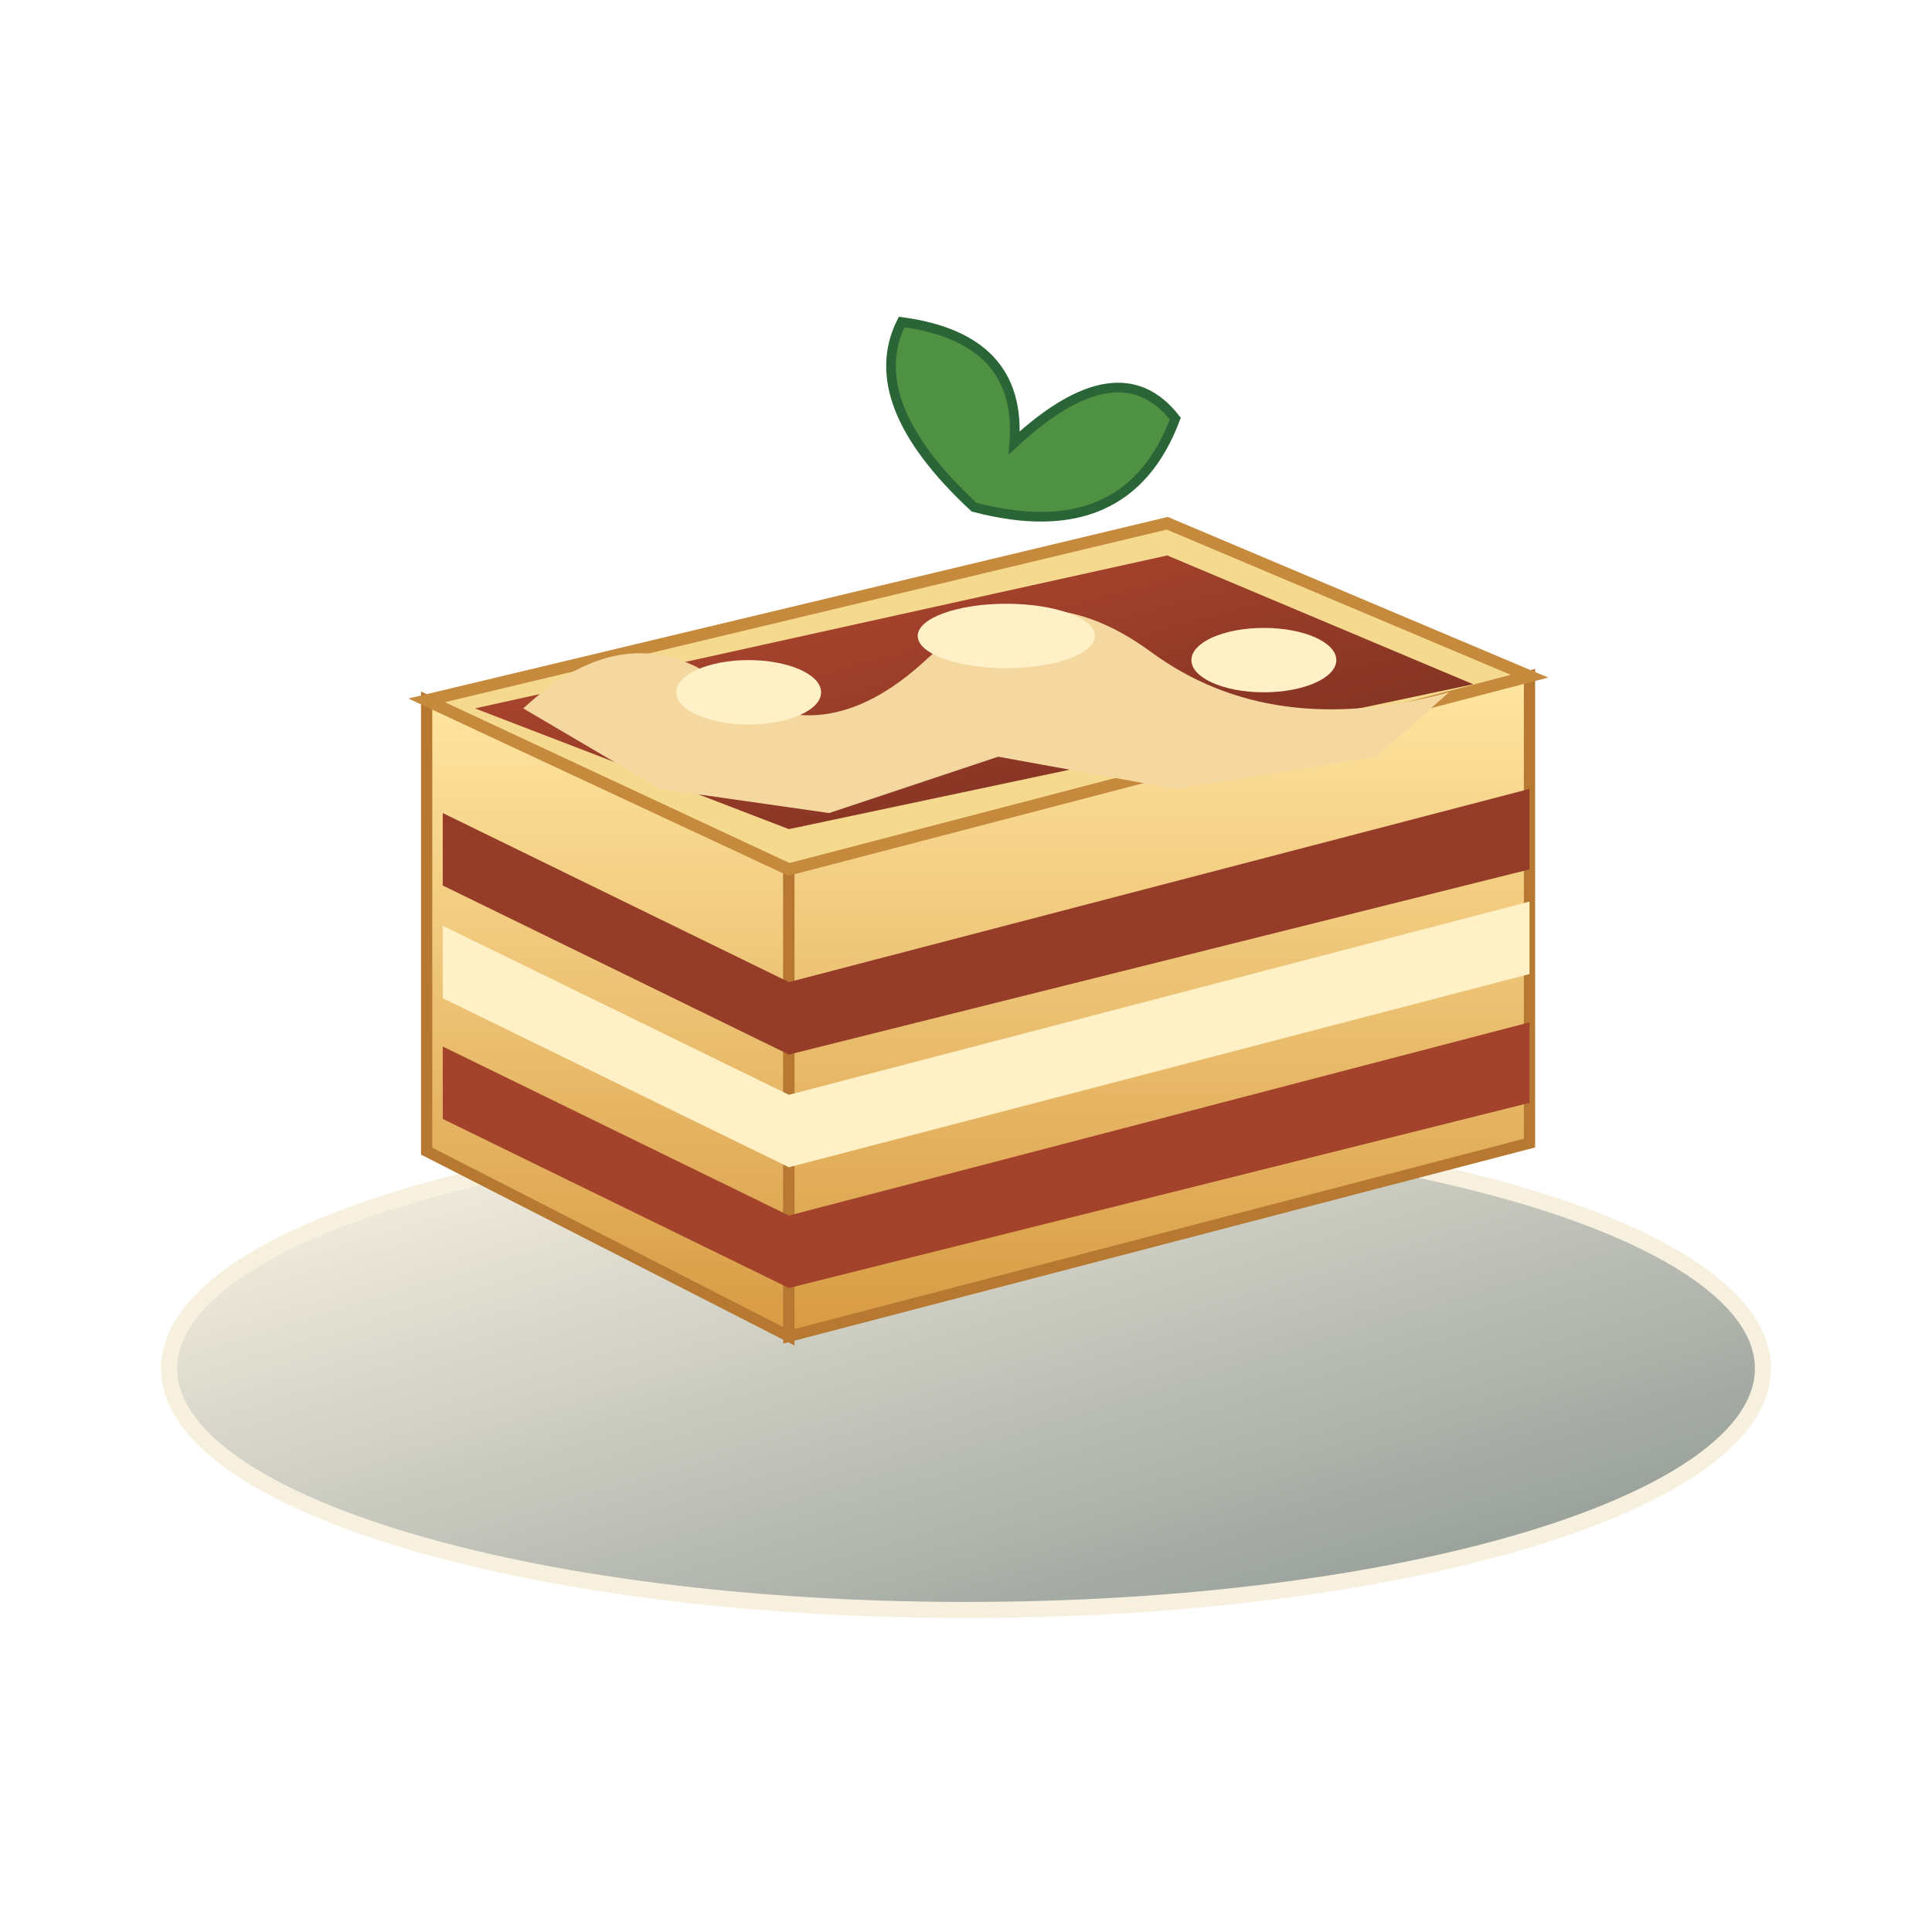
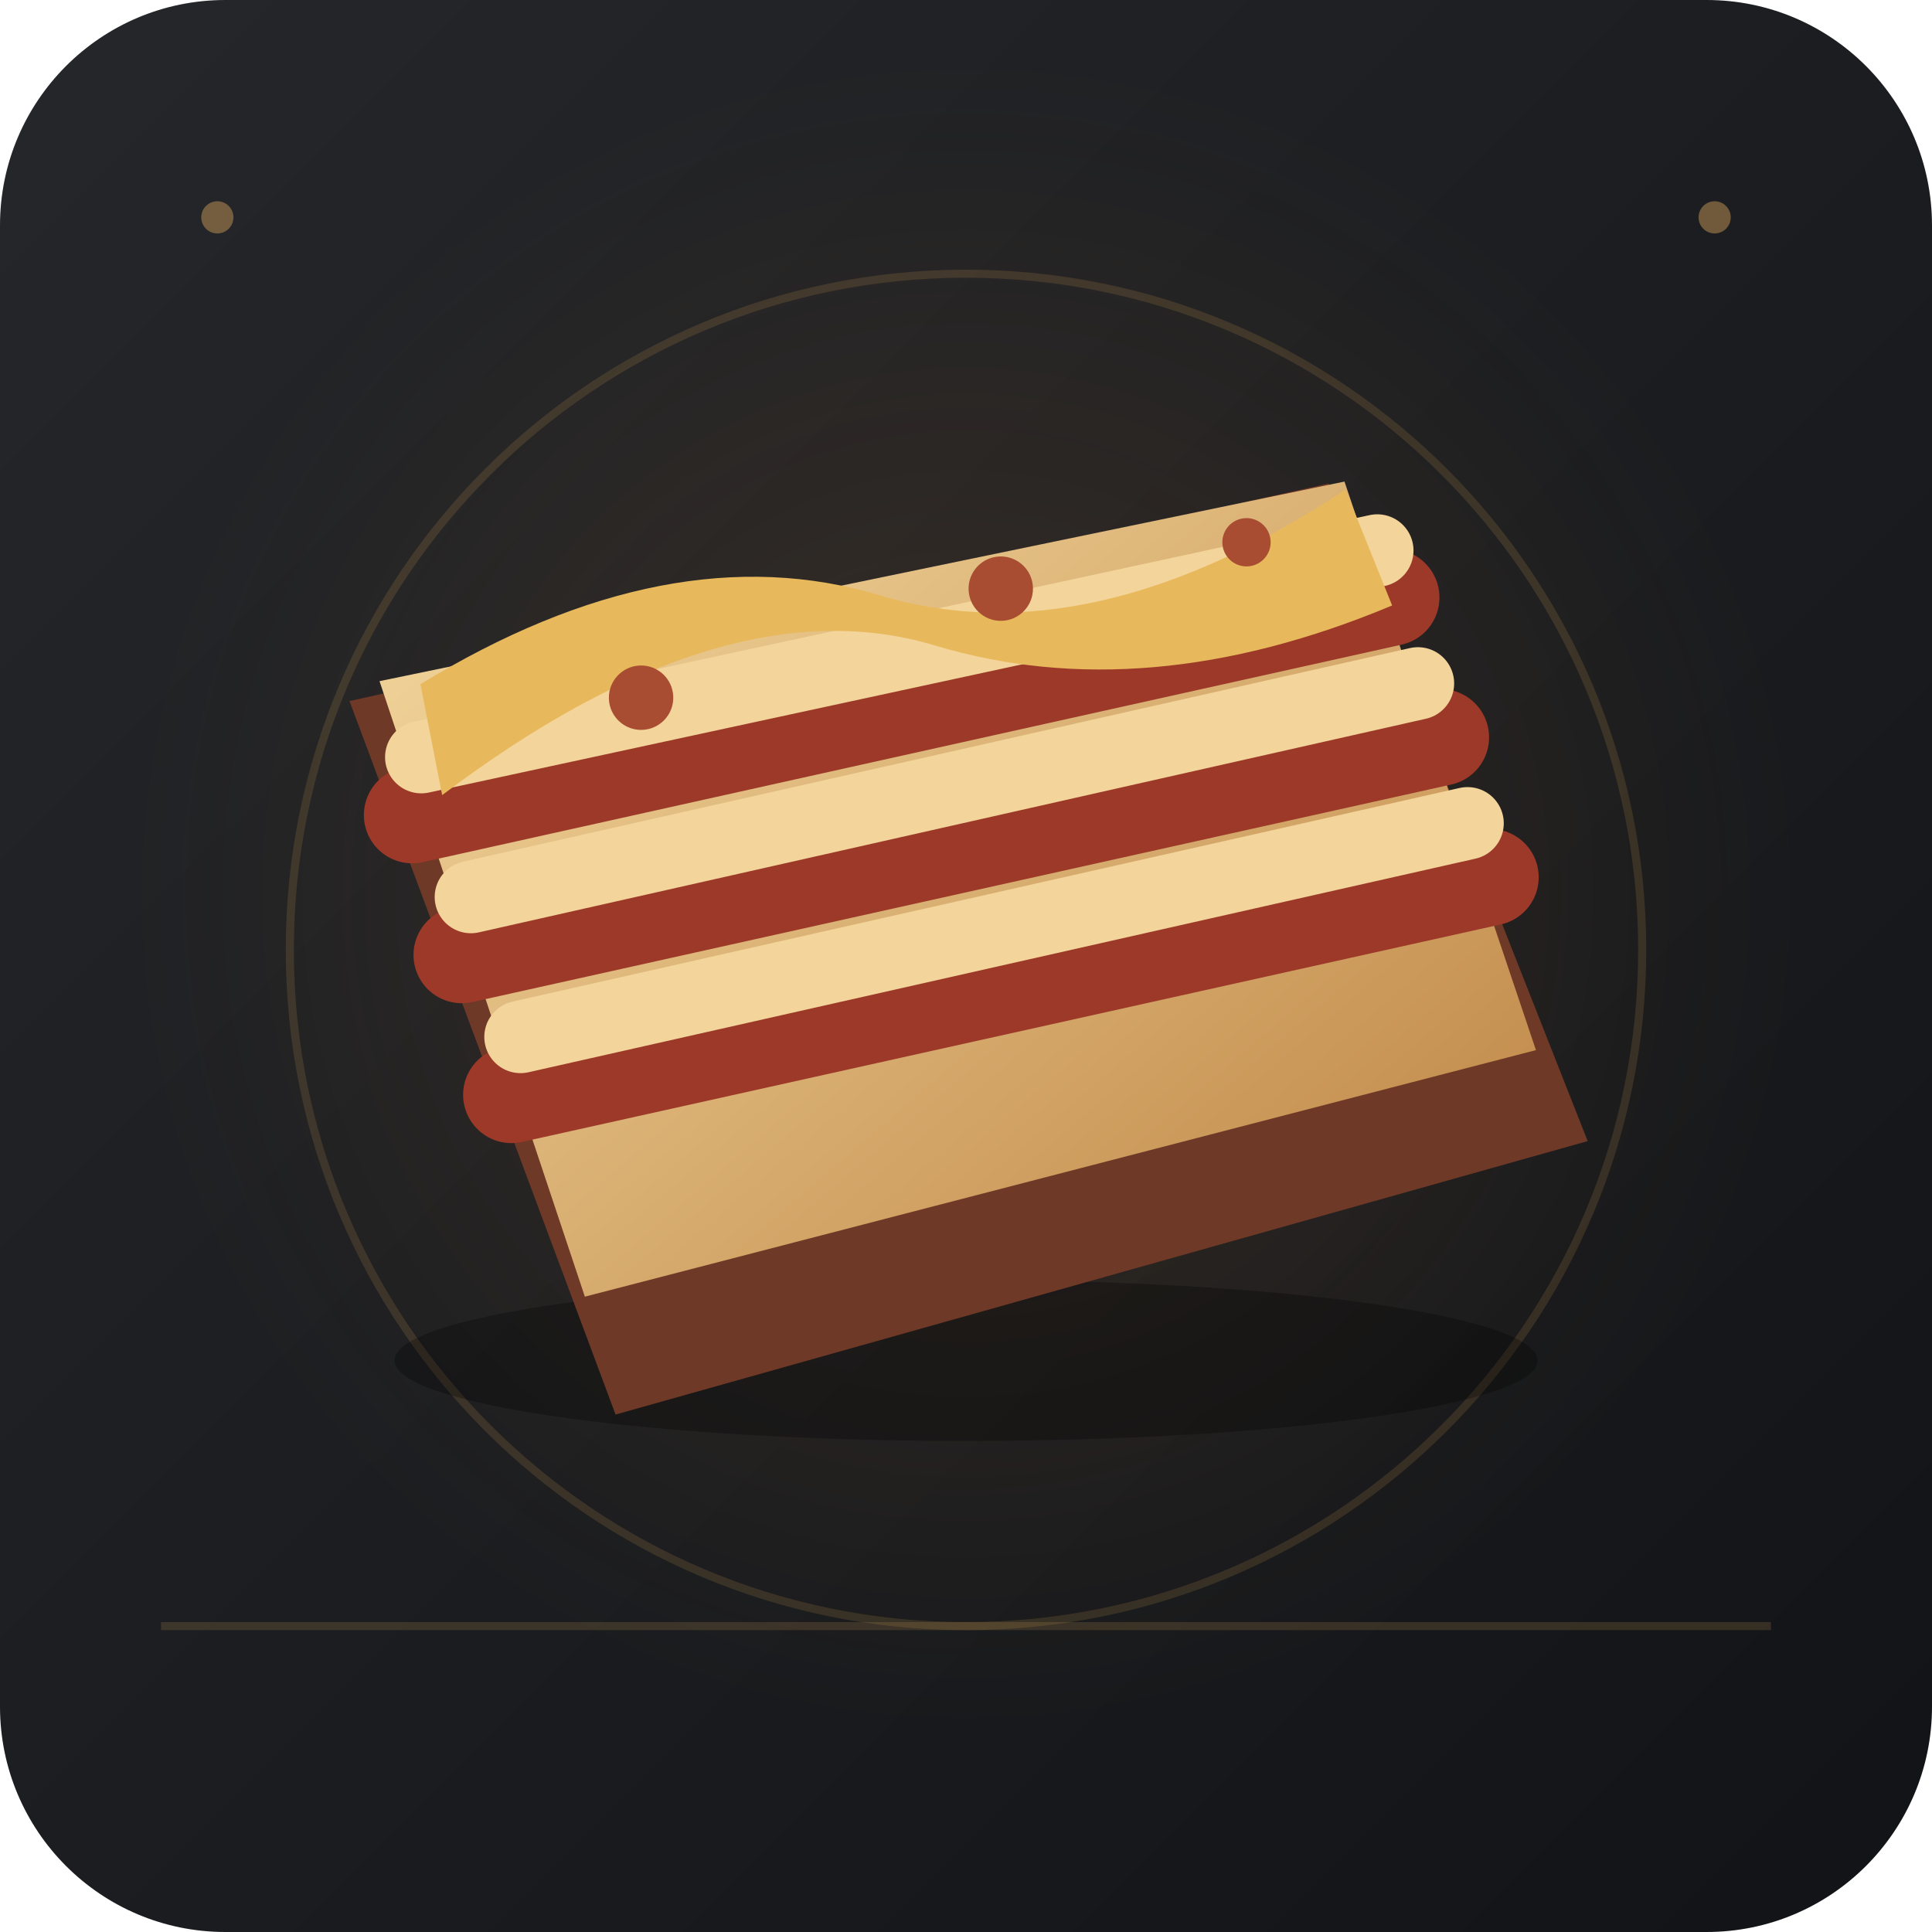
- <svg xmlns="http://www.w3.org/2000/svg" viewBox="0 0 240 240" role="img" aria-labelledby="svg-title svg-desc">
+ <svg xmlns="http://www.w3.org/2000/svg" width="1024" height="1024" viewBox="0 0 240 240" role="img" aria-labelledby="title-lasagna desc">
  <defs>
-     <linearGradient id="plate" x2="1" y2="1">
-       <stop stop-color="#fff8e8" />
-       <stop offset="1" stop-color="#89938f" />
+     <linearGradient id="bg" x1="0" y1="0" x2="1" y2="1">
+       <stop stop-color="#25272a" />
+       <stop offset="1" stop-color="#111316" />
    </linearGradient>
-     <linearGradient id="pasta" x2="0" y2="1">
-       <stop stop-color="#ffe5a0" />
-       <stop offset="1" stop-color="#d89b43" />
+     <radialGradient id="glow">
+       <stop stop-color="#b8753c" stop-opacity=".18" />
+       <stop offset="1" stop-color="#b8753c" stop-opacity="0" />
+     </radialGradient>
+     <linearGradient id="plate" x1="0" y1="0" x2="0.9" y2="1">
+       <stop stop-color="#f2eee4" />
+       <stop offset=".55" stop-color="#d5cec1" />
+       <stop offset="1" stop-color="#aaa293" />
    </linearGradient>
-     <linearGradient id="ragù" x2="1" y2="1">
-       <stop stop-color="#b94c31" />
-       <stop offset="1" stop-color="#742c20" />
+     <linearGradient id="bread" x1="0" y1="0" x2="0.3" y2="1">
+       <stop stop-color="#e8bd78" />
+       <stop offset="1" stop-color="#bd773c" />
+     </linearGradient>
+     <linearGradient id="bun" x1="0" y1="0" x2="0.2" y2="1">
+       <stop stop-color="#efc77e" />
+       <stop offset="1" stop-color="#b96d32" />
+     </linearGradient>
+     <linearGradient id="crust" x1="0" y1="0" x2="0.7" y2="1">
+       <stop stop-color="#f4cf84" />
+       <stop offset="1" stop-color="#bd7739" />
+     </linearGradient>
+     <linearGradient id="pasta" x1="0" y1="0" x2="1" y2="1">
+       <stop stop-color="#f1d49a" />
+       <stop offset="1" stop-color="#c18a4a" />
+     </linearGradient>
+     <linearGradient id="glass" x1="0" y1="0" x2="1" y2="0">
+       <stop stop-color="#b9d8d1" stop-opacity=".5" />
+       <stop offset=".5" stop-color="#edf4dc" stop-opacity=".18" />
+       <stop offset="1" stop-color="#7caaa0" stop-opacity=".45" />
+     </linearGradient>
+     <linearGradient id="salmon" x1="0" y1="0" x2="1" y2="1">
+       <stop stop-color="#ffb17e" />
+       <stop offset="1" stop-color="#d65c49" />
+     </linearGradient>
+     <linearGradient id="steak" x1="0" y1="0" x2="1" y2="1">
+       <stop stop-color="#9a5540" />
+       <stop offset="1" stop-color="#4d2a24" />
+     </linearGradient>
+     <linearGradient id="dough" x1="0" y1="0" x2="1" y2="1">
+       <stop stop-color="#f3d79c" />
+       <stop offset="1" stop-color="#c38b4b" />
    </linearGradient>
  </defs>
-   <ellipse cx="120" cy="170" rx="99" ry="30" fill="url(#plate)" stroke="#f8f0df" stroke-width="2" />
-   <path d="M53 87 145 65 190 84 98 108Z" fill="url(#ragù)" />
-   <path d="M53 87 98 108 98 166 53 143Z" fill="url(#pasta)" stroke="#b77931" stroke-width="1.4" />
-   <path d="M98 108 190 84 190 142 98 166Z" fill="url(#pasta)" stroke="#b77931" stroke-width="1.4" />
-   <path d="M55 101 98 122 98 131 55 110Z M98 122 190 98 190 108 98 131Z" fill="#963d29" />
-   <path d="M55 115 98 136 98 145 55 124Z M98 136 190 112 190 121 98 145Z" fill="#fff0c5" />
-   <path d="M55 130 98 151 98 160 55 139Z M98 151 190 127 190 137 98 160Z" fill="#a4432b" />
-   <path d="M53 87 145 65 190 84 98 108Z" fill="#f5d98e" stroke="#c68a3d" stroke-width="1.5" />
-   <path d="M59 88 145 69 183 85 98 103Z" fill="url(#ragù)" />
-   <path d="M65 88q13-12 25-3t25-3 28-1 37 5l-9 8-25 4-22-4-21 7-21-3Z" fill="#f5d8a0" />
-   <g fill="#fff0c8">
-     <ellipse cx="93" cy="86" rx="9" ry="4" />
-     <ellipse cx="125" cy="79" rx="11" ry="4" />
-     <ellipse cx="157" cy="82" rx="9" ry="4" />
+   <rect width="240" height="240" rx="28" fill="url(#bg)" />
+   <circle cx="120" cy="111" r="104" fill="url(#glow)" />
+   <circle cx="120" cy="118" r="84" fill="none" stroke="#f0b65a" stroke-opacity=".14" stroke-width="1" />
+   <ellipse cx="120" cy="169" rx="71" ry="10" fill="#000" opacity=".28" />
+   <g>
+     <g transform="rotate(-7 120 120)">
+       <path d="M48 78 L172 66 L194 151 L70 170 Z" fill="#6f3927" />
+       <path d="M52 76 L174 66 L189 139 L68 155 Z" fill="url(#pasta)" />
+       <path d="M54 93 L178 81 M58 111 L182 99 M62 129 L186 117" stroke="#9c3929" stroke-width="12" stroke-linecap="round" />
+       <path d="M56 86 L177 75 M60 104 L180 92 M64 122 L184 110" stroke="#f3d49a" stroke-width="9" stroke-linecap="round" />
+       <path d="M57 77 Q90 62 115 73 T174 67 L178 82 Q146 91 121 80 T58 91Z" fill="#e8b85c" />
+       <g fill="#a84d32">
+         <circle cx="84" cy="82" r="4" />
+         <circle cx="130" cy="74" r="4" />
+         <circle cx="161" cy="72" r="3" />
+       </g>
+     </g>
  </g>
-   <path d="M121 63q-14-13-9-23 15 2 14 15 13-12 20-3-6 16-25 11Z" fill="#4e9143" stroke="#2a6537" stroke-width="1.2" />
+   <path d="M20 202 H220" stroke="#d7a35b" stroke-opacity=".18" stroke-width="1" />
+   <circle cx="27" cy="27" r="2" fill="#d7a35b" opacity=".45" />
+   <circle cx="213" cy="27" r="2" fill="#d7a35b" opacity=".45" />
</svg>
